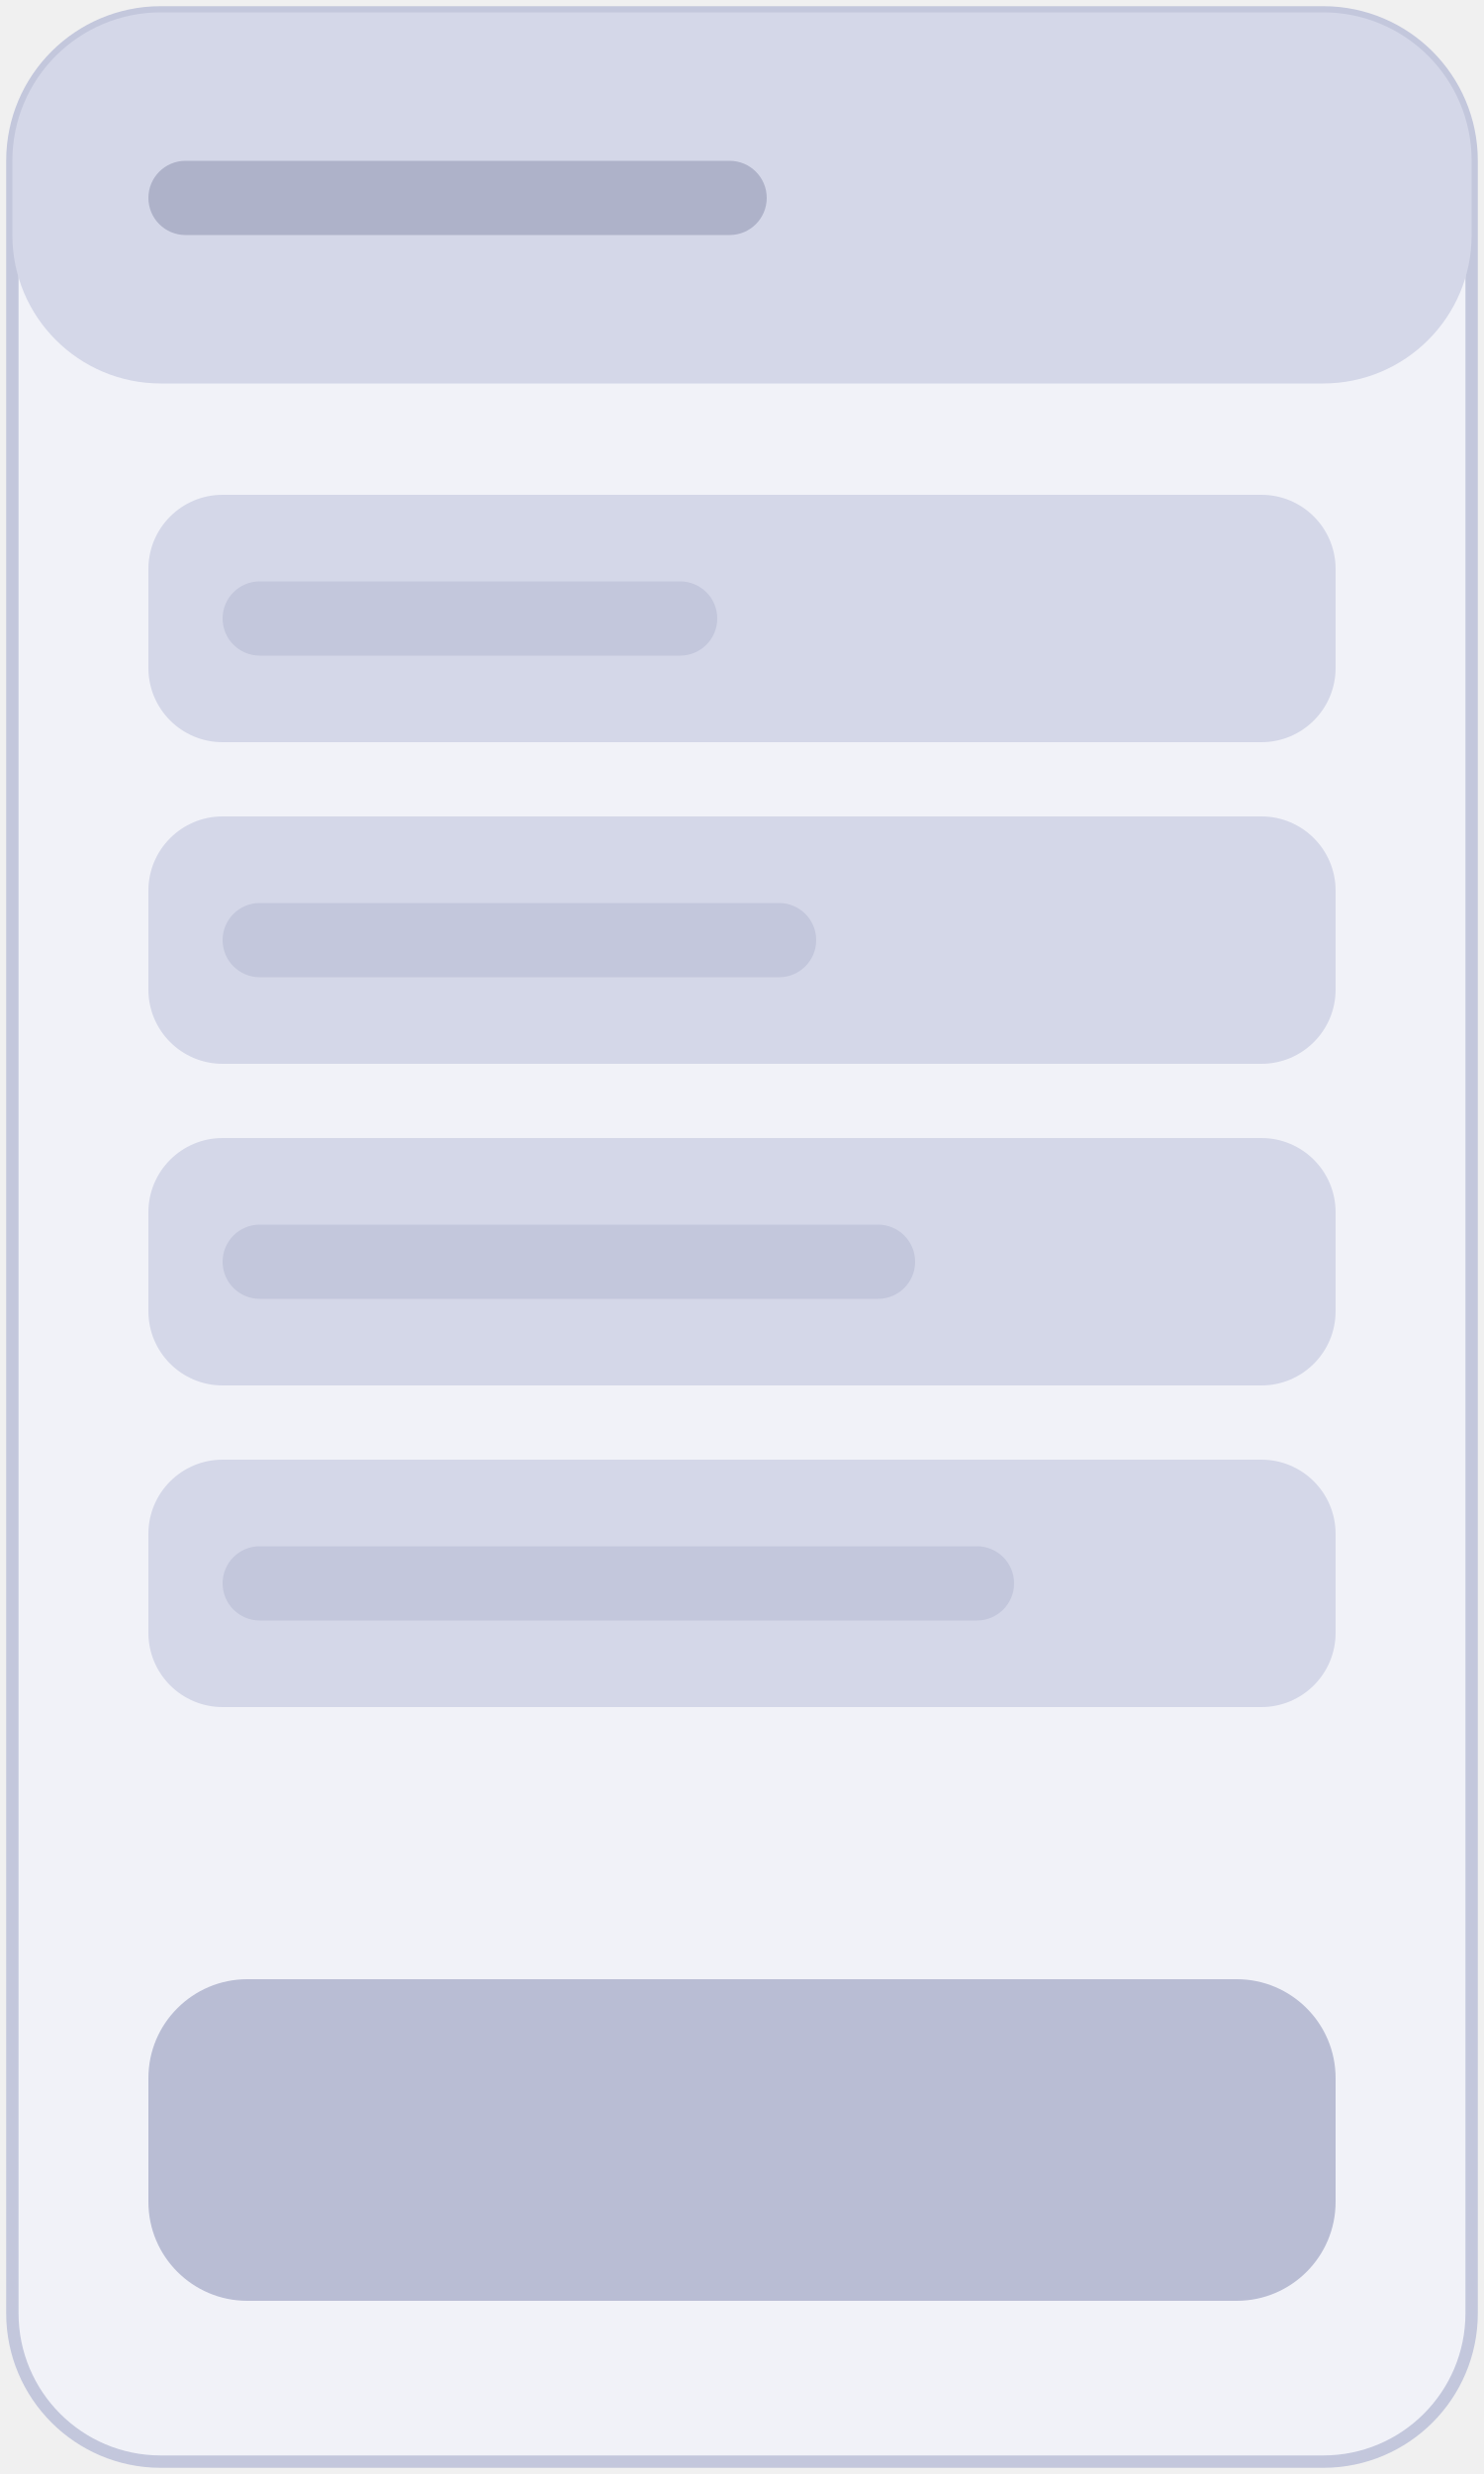
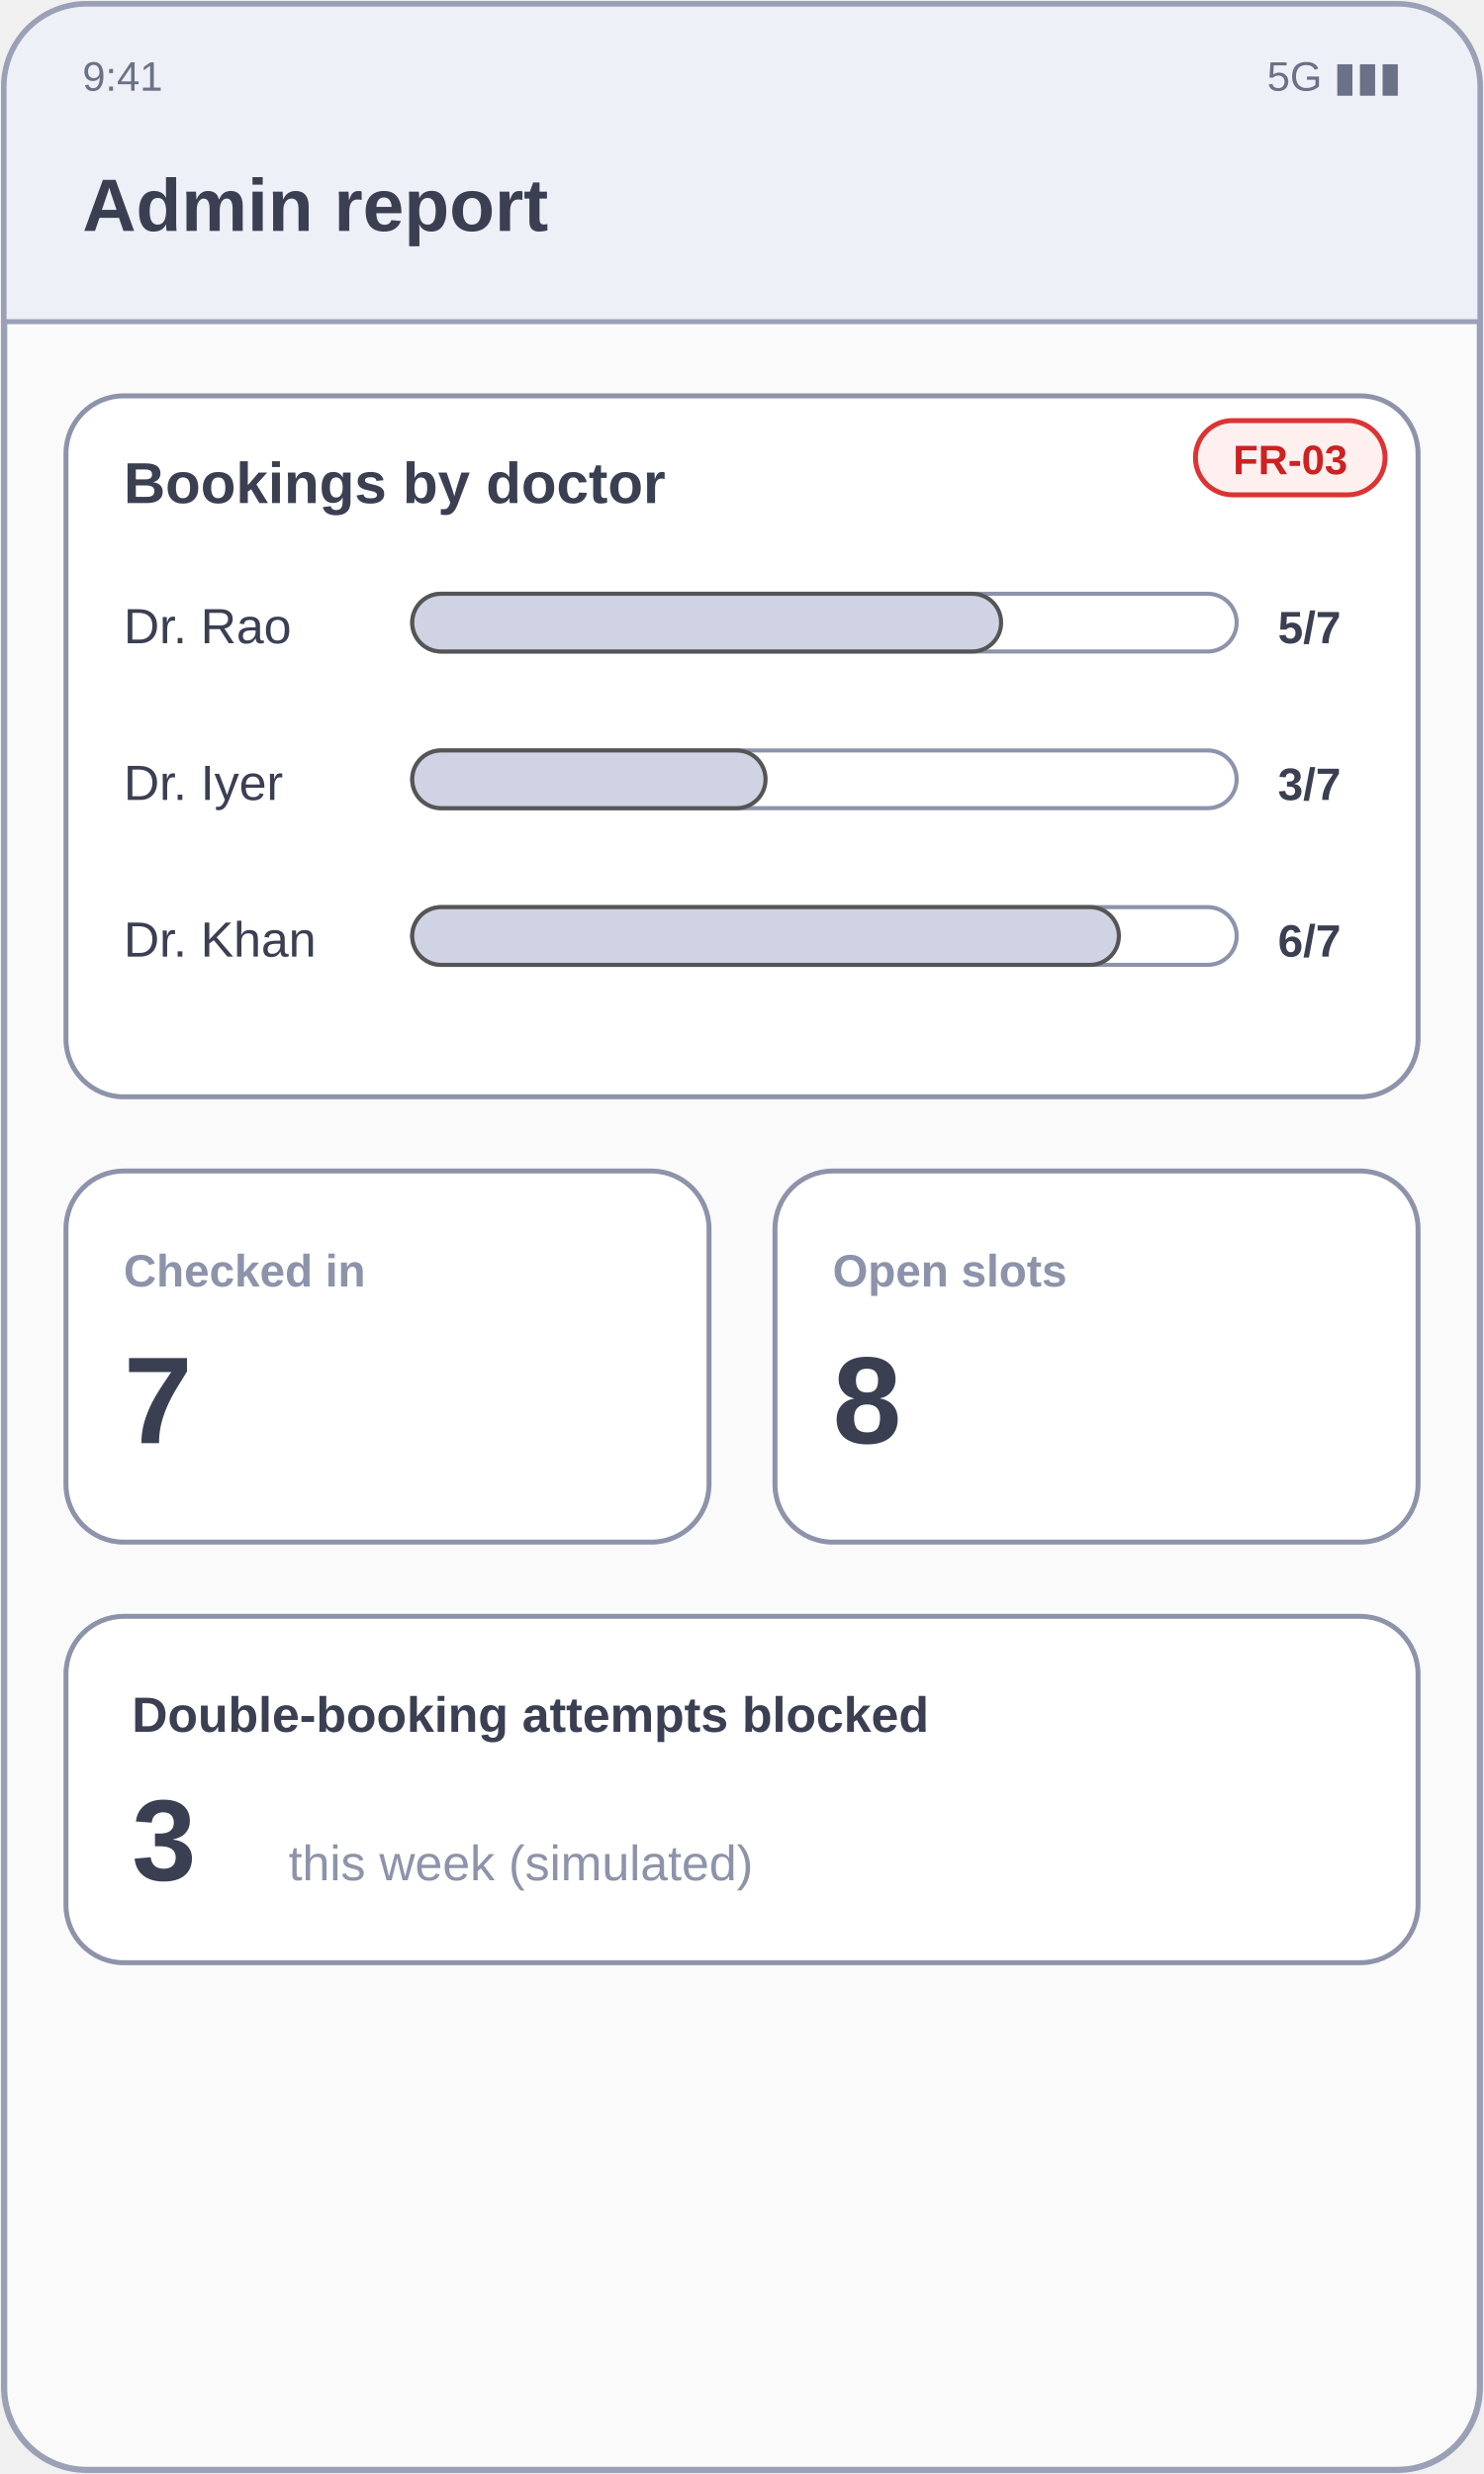
- <svg xmlns="http://www.w3.org/2000/svg" font-family="Arial, Helvetica, sans-serif" viewBox="0 0 120 200" role="img" aria-label="Wireframe: Admin report" style="width:100%;height:auto">
+ <svg xmlns="http://www.w3.org/2000/svg" viewBox="0 0 360 600" font-family="Arial, Helvetica, sans-serif" role="img" aria-label="Admin report wireframe">
  <defs>
-     <linearGradient id="wmedicare20" x1="0" y1="0" x2="1" y2="1">
+     <linearGradient id="g" x1="0" y1="0" x2="1" y2="1">
      <stop offset="0" stop-color="#0e6bff" />
      <stop offset="1" stop-color="#2bb3ff" />
    </linearGradient>
+     <linearGradient id="gl" x1="0" y1="0" x2="1" y2="1">
+       <stop offset="0" stop-color="#0e6bff" stop-opacity=".28" />
+       <stop offset="1" stop-color="#2bb3ff" stop-opacity=".18" />
+     </linearGradient>
  </defs>
-   <rect x="1" y="1" width="118" height="198" rx="12" fill="#f1f2f8" stroke="#c3c7dc" />
-   <rect x="1" y="1" width="118" height="30" rx="12" fill="#d4d7e8" />
-   <rect x="12" y="13" width="50" height="6" rx="3" fill="#aeb2c9" />
-   <rect x="12" y="40" width="96" height="20" rx="6" fill="#d4d7e8" fill-opacity="1" />
-   <rect x="18" y="47" width="40" height="6" rx="3" fill="#c3c7dc" />
-   <rect x="12" y="66" width="96" height="20" rx="6" fill="#d4d7e8" fill-opacity="1" />
-   <rect x="18" y="73" width="48" height="6" rx="3" fill="#c3c7dc" />
-   <rect x="12" y="92" width="96" height="20" rx="6" fill="#d4d7e8" fill-opacity="1" />
-   <rect x="18" y="99" width="56" height="6" rx="3" fill="#c3c7dc" />
-   <rect x="12" y="118" width="96" height="20" rx="6" fill="#d4d7e8" fill-opacity="1" />
-   <rect x="18" y="125" width="64" height="6" rx="3" fill="#c3c7dc" />
-   <rect x="12" y="160" width="96" height="26" rx="8" fill="#b9bdd4" />
+   <rect x="1" y="1" width="358" height="598" rx="20" fill="#fafafa" stroke="#9aa0b5" stroke-width="1.5" />
+   <g>
+     <path d="M1 21 a20 20 0 0 1 20 -20 h318 a20 20 0 0 1 20 20 v57 h-358z" fill="#eef0f7" stroke="#9aa0b5" stroke-width="1.2" />
+     <text x="20" y="22" font-size="10" fill="#6b7186">9:41</text>
+     <text x="340" y="22" font-size="10" fill="#6b7186" text-anchor="end">5G ▮▮▮</text>
+     <text x="20" y="56" font-size="18" font-weight="700" fill="#3b3f52">Admin report</text>
+     <rect x="16" y="96" width="328" height="170" rx="14" fill="#fff" stroke="#8d93aa" stroke-width="1.2" />
+     <text x="30" y="122" font-size="14" font-weight="700" fill="#3b3f52">Bookings by doctor</text>
+     <text x="30" y="156" font-size="12" font-weight="400" fill="#3b3f52">Dr. Rao</text>
+     <rect x="100" y="144" width="200" height="14" rx="7" fill="#fff" stroke="#8d93aa" stroke-width="1" />
+     <rect x="100" y="144" width="142.857" height="14" rx="7" fill="#cfd3e4" stroke="#555" stroke-width="1" />
+     <text x="310" y="156" font-size="11" font-weight="600" fill="#3b3f52">5/7</text>
+     <text x="30" y="194" font-size="12" font-weight="400" fill="#3b3f52">Dr. Iyer</text>
+     <rect x="100" y="182" width="200" height="14" rx="7" fill="#fff" stroke="#8d93aa" stroke-width="1" />
+     <rect x="100" y="182" width="85.714" height="14" rx="7" fill="#cfd3e4" stroke="#555" stroke-width="1" />
+     <text x="310" y="194" font-size="11" font-weight="600" fill="#3b3f52">3/7</text>
+     <text x="30" y="232" font-size="12" font-weight="400" fill="#3b3f52">Dr. Khan</text>
+     <rect x="100" y="220" width="200" height="14" rx="7" fill="#fff" stroke="#8d93aa" stroke-width="1" />
+     <rect x="100" y="220" width="171.429" height="14" rx="7" fill="#cfd3e4" stroke="#555" stroke-width="1" />
+     <text x="310" y="232" font-size="11" font-weight="600" fill="#3b3f52">6/7</text>
+     <rect x="290" y="102" width="46" height="18" rx="9" fill="#fff0f0" stroke="#d33" stroke-width="1.2" />
+     <text x="313" y="115" font-size="10" font-weight="700" fill="#c22" text-anchor="middle">FR-03</text>
+     <rect x="16" y="284" width="156" height="90" rx="14" fill="#fff" stroke="#8d93aa" stroke-width="1.2" />
+     <text x="30" y="312" font-size="11" font-weight="600" fill="#8d93aa">Checked in</text>
+     <text x="30" y="350" font-size="30" font-weight="700" fill="#3b3f52">7</text>
+     <rect x="188" y="284" width="156" height="90" rx="14" fill="#fff" stroke="#8d93aa" stroke-width="1.2" />
+     <text x="202" y="312" font-size="11" font-weight="600" fill="#8d93aa">Open slots</text>
+     <text x="202" y="350" font-size="30" font-weight="700" fill="#3b3f52">8</text>
+     <rect x="16" y="392" width="328" height="84" rx="14" fill="#fff" stroke="#8d93aa" stroke-width="1.2" />
+     <text x="32" y="420" font-size="12" font-weight="600" fill="#3b3f52">Double-booking attempts blocked</text>
+     <text x="32" y="456" font-size="28" font-weight="700" fill="#3b3f52">3</text>
+     <text x="70" y="456" font-size="12" font-weight="400" fill="#8d93aa">this week (simulated)</text>
+   </g>
</svg>
